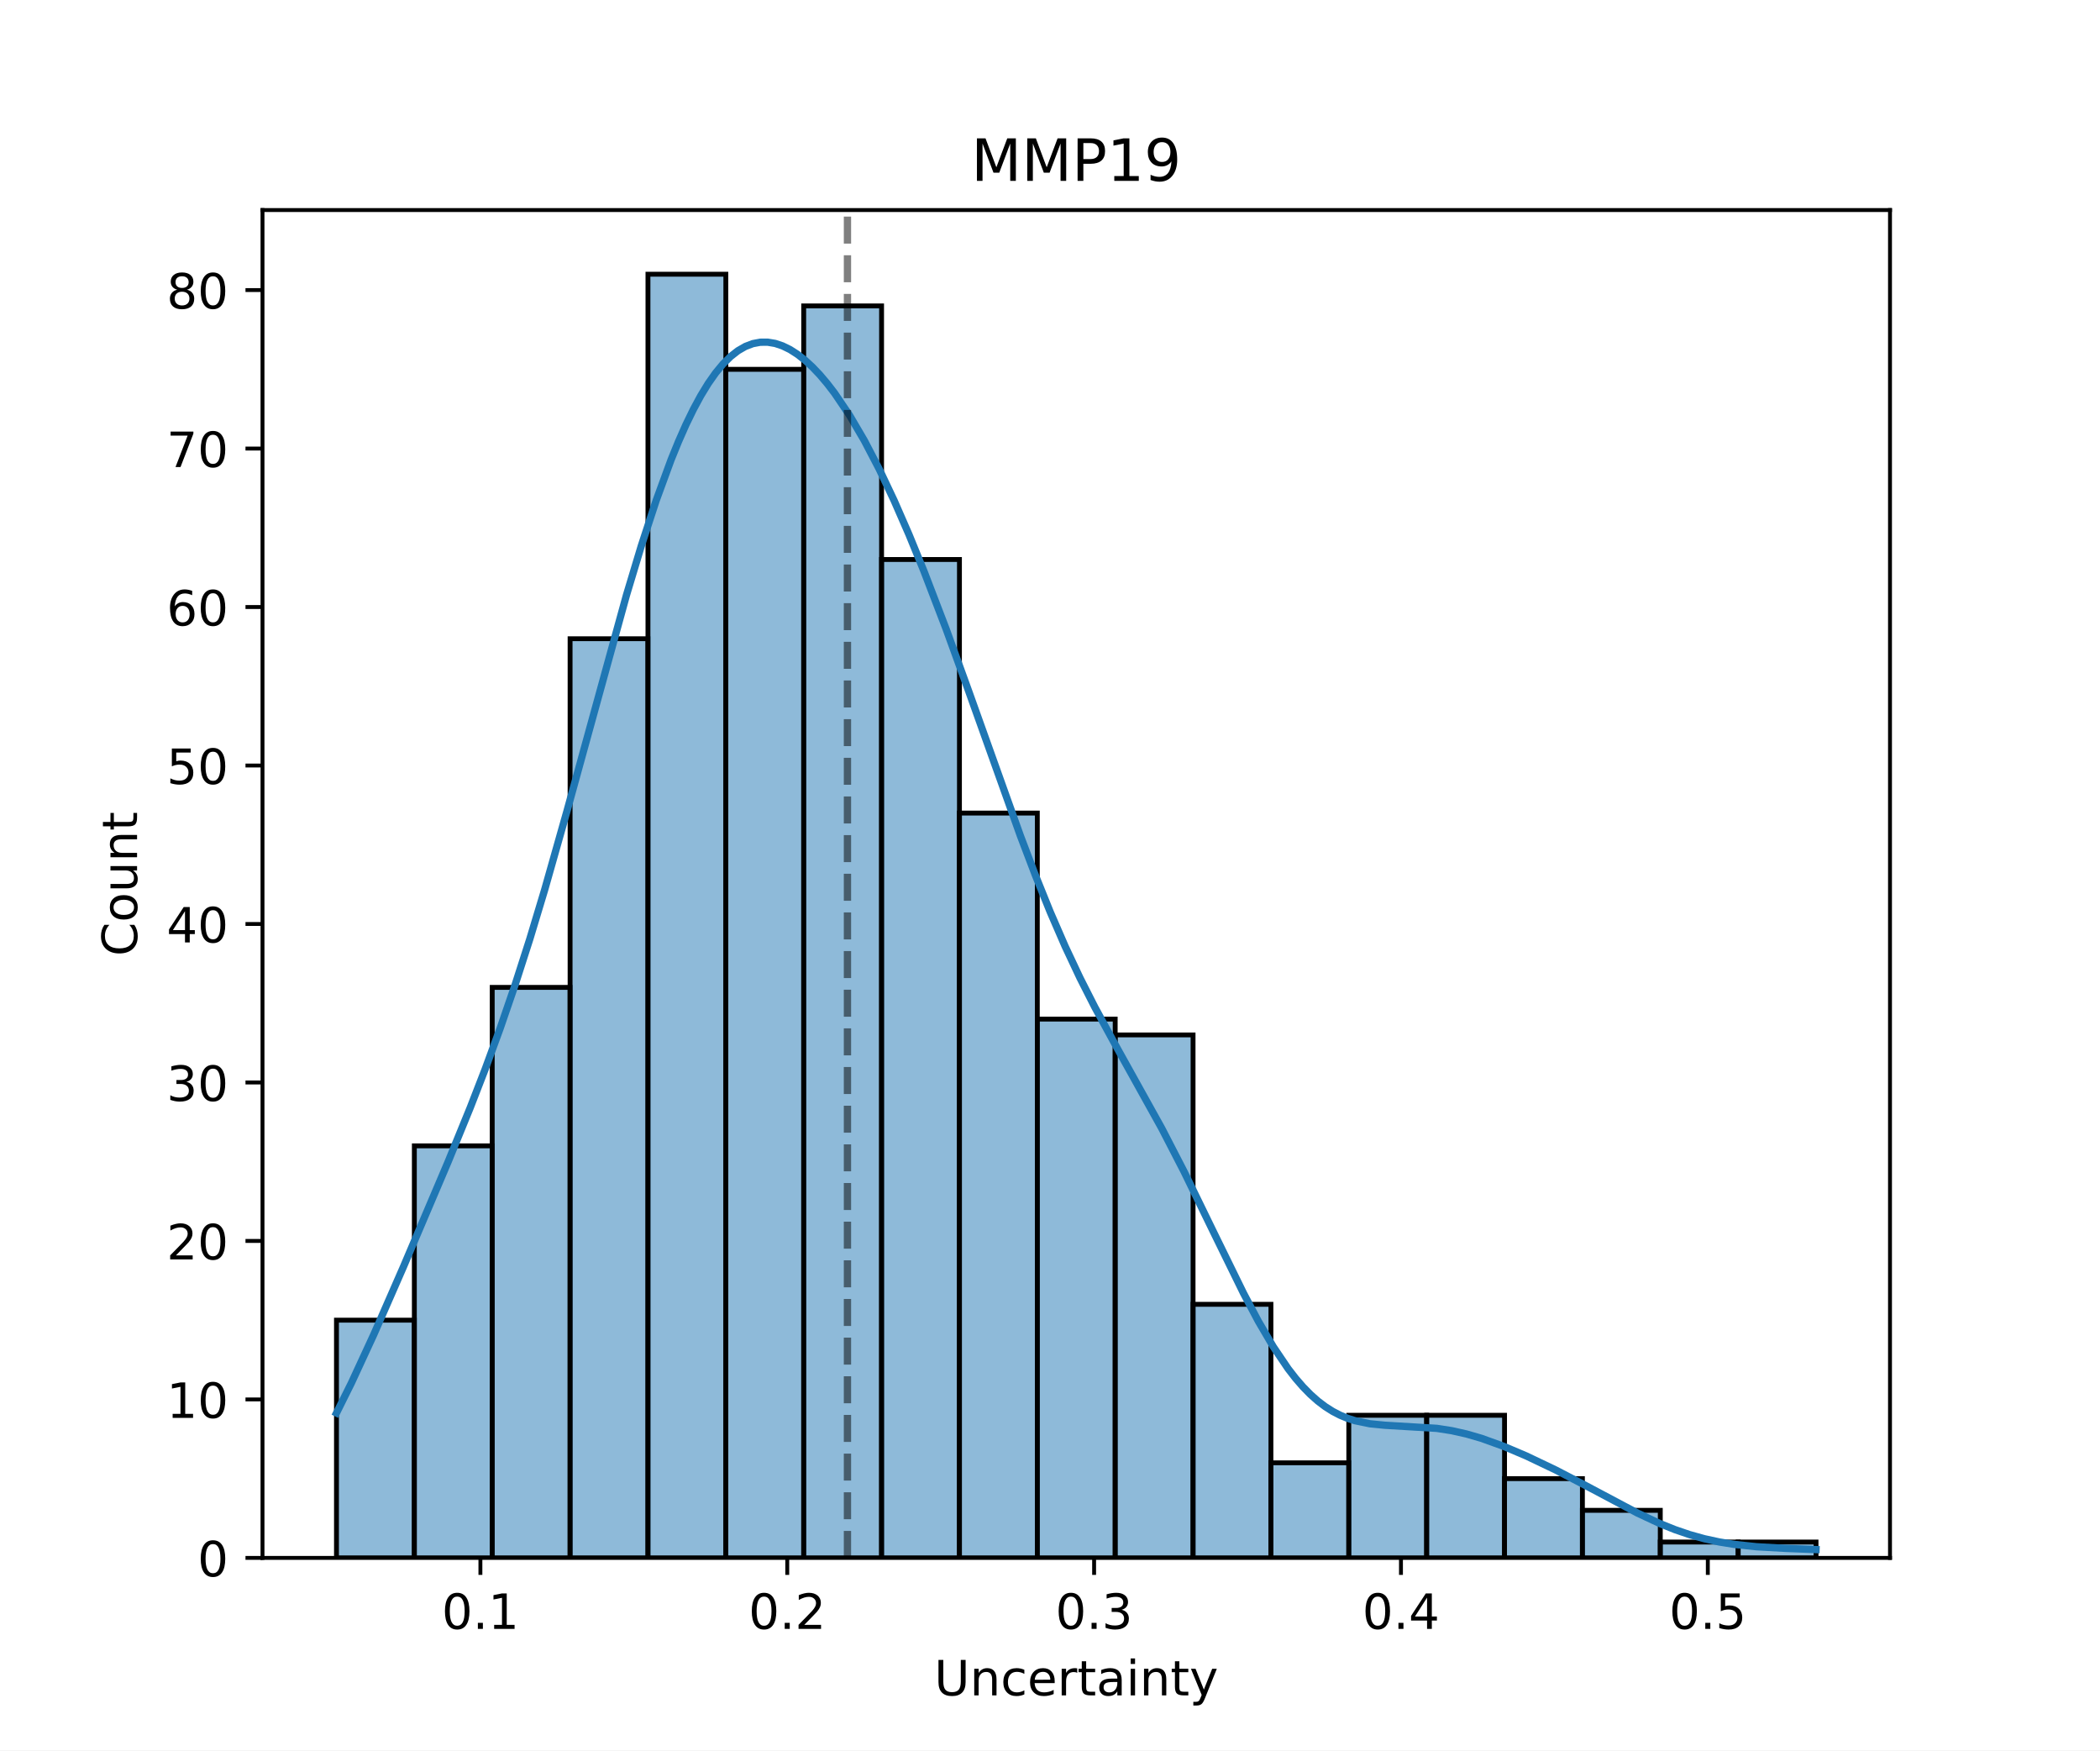
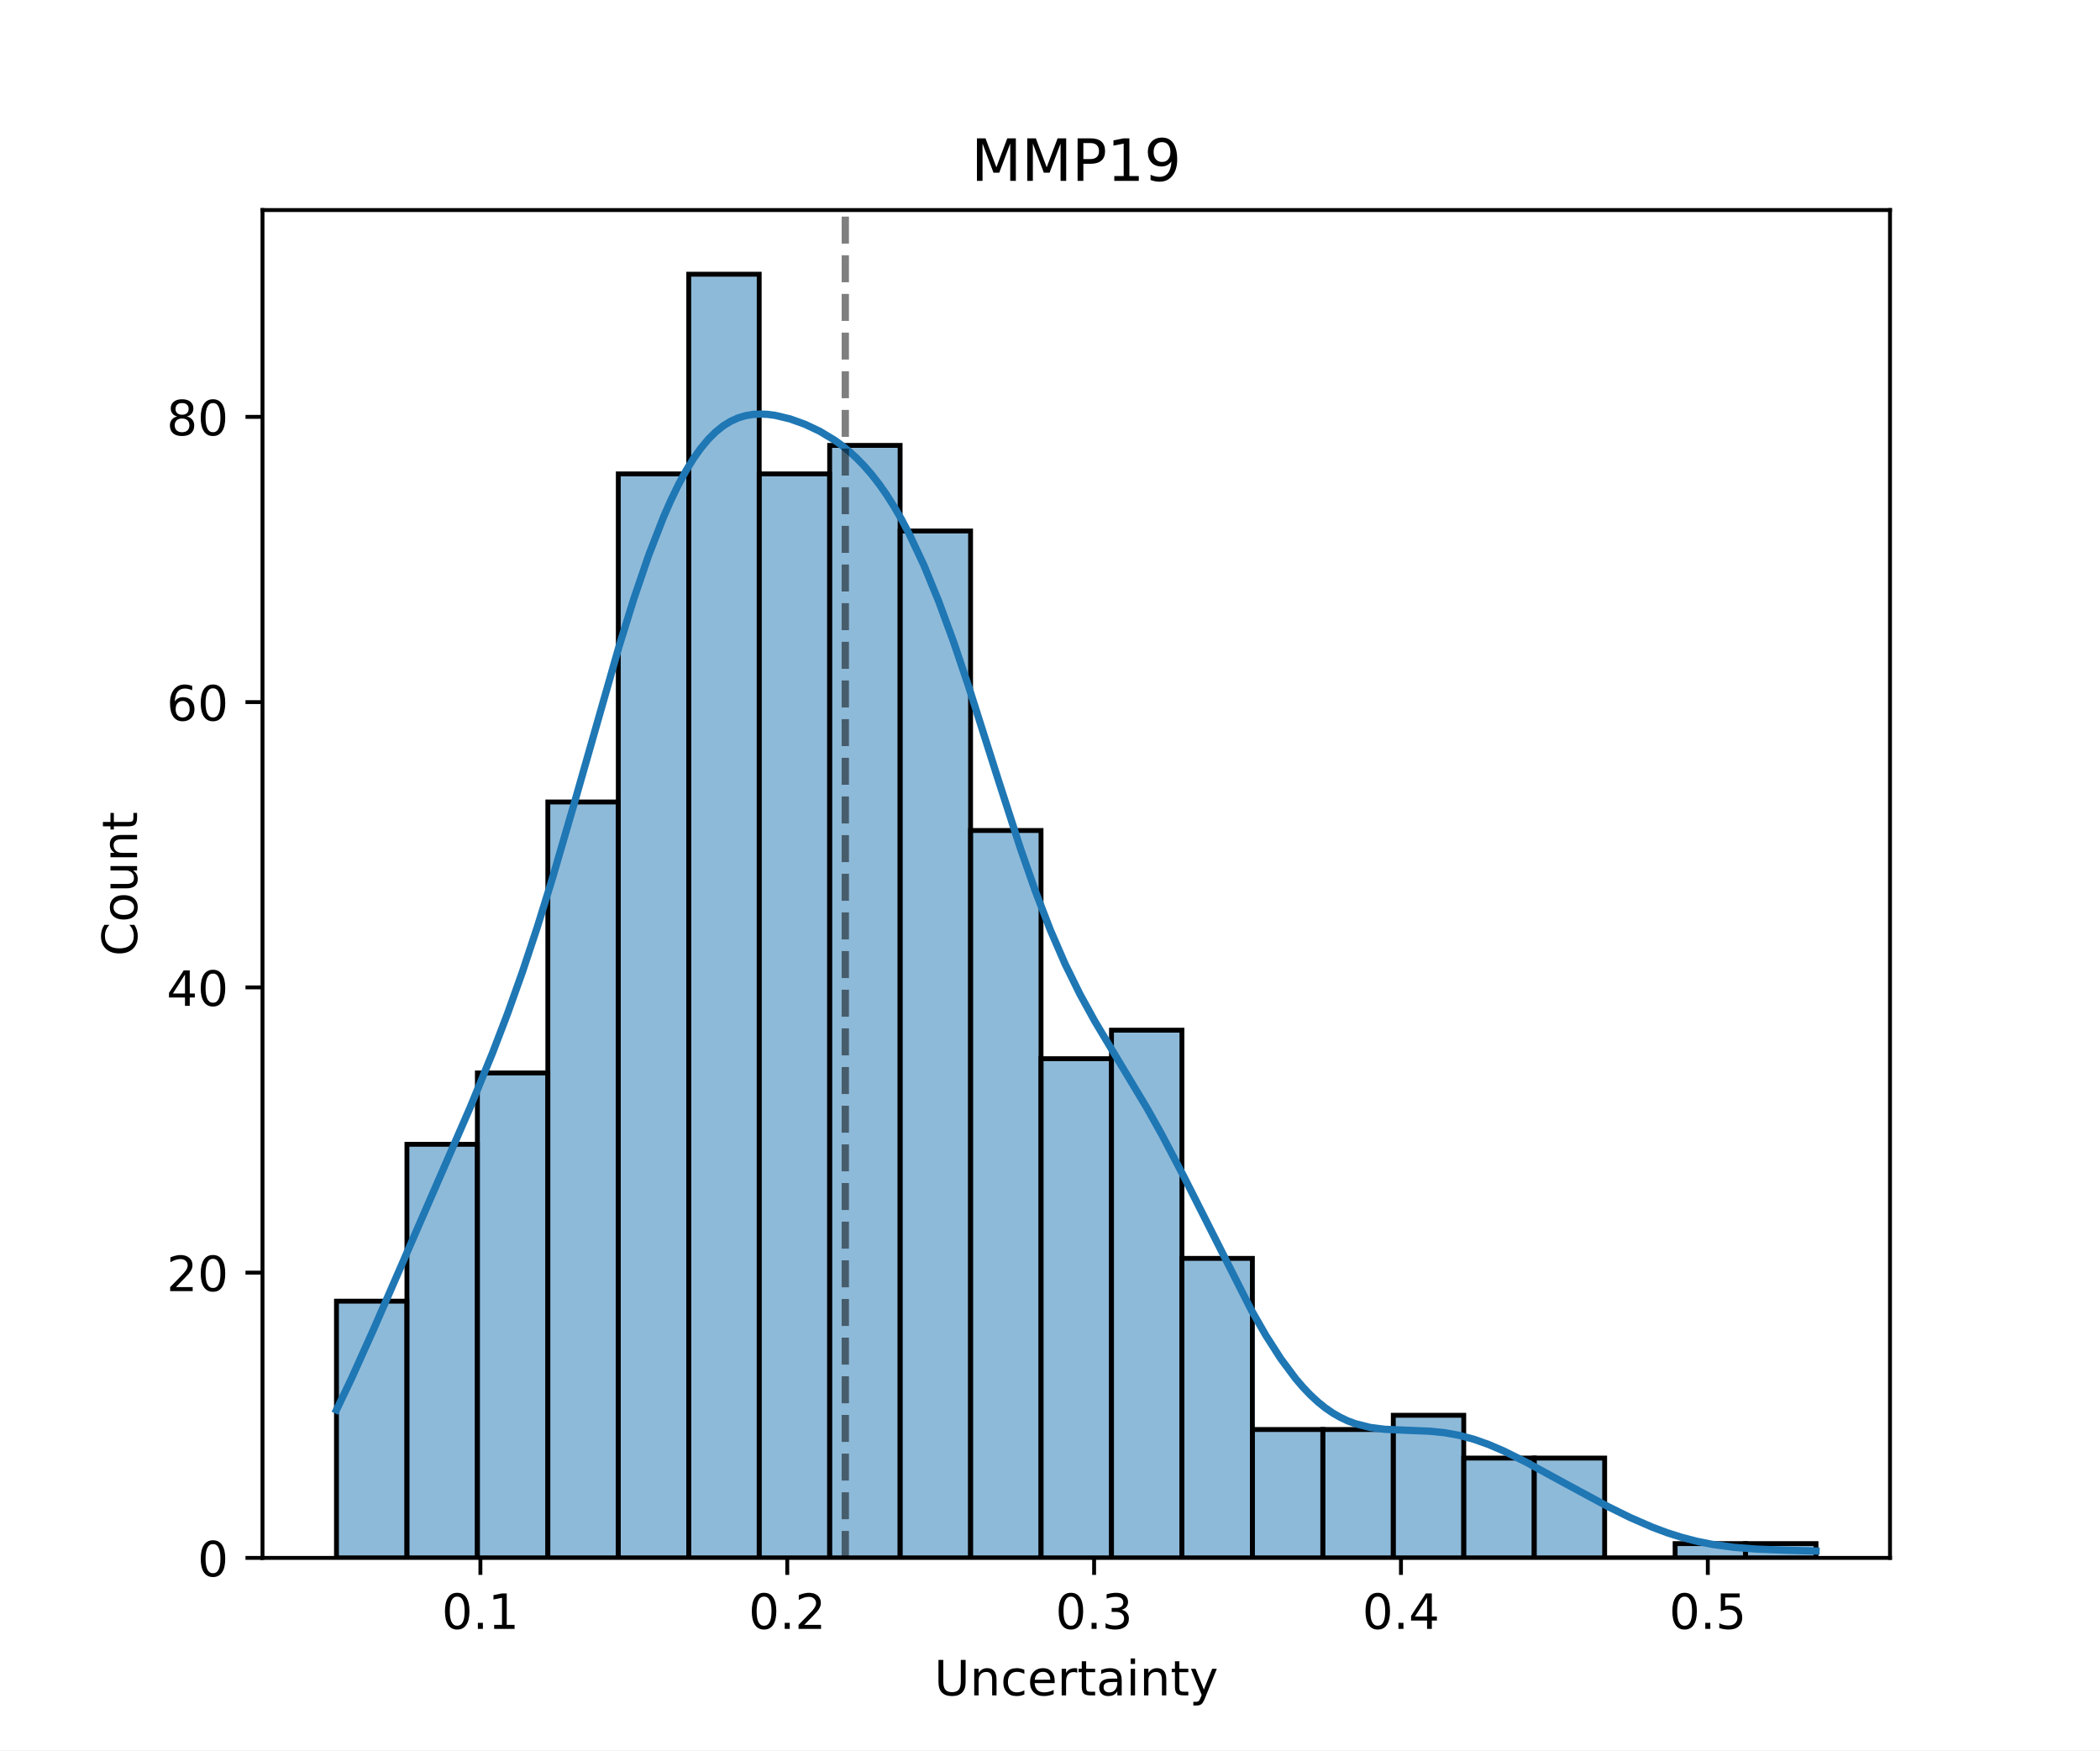
<svg xmlns="http://www.w3.org/2000/svg" xmlns:xlink="http://www.w3.org/1999/xlink" width="432pt" height="360pt" viewBox="0 0 432 360" version="1.1">
  <defs>
    <style type="text/css">*{stroke-linejoin: round; stroke-linecap: butt}</style>
  </defs>
  <g id="figure_1">
    <g id="patch_1">
      <path d="M 0 360  L 432 360  L 432 0  L 0 0  z " style="fill: #ffffff" />
    </g>
    <g id="axes_1">
      <g id="patch_2">
        <path d="M 54 320.4  L 388.8 320.4  L 388.8 43.2  L 54 43.2  z " style="fill: #ffffff" />
      </g>
      <g id="patch_3">
-         <path d="M 69.218 320.4  L 85.237 320.4  L 85.237 271.511  L 69.218 271.511  z " clip-path="url(#p1165f36ffb)" style="fill: #1f77b4; fill-opacity: 0.5; stroke: #000000; stroke-linejoin: miter" />
+         <path d="M 69.218 320.4  L 83.712 320.4  L 83.712 267.6  L 69.218 267.6  z " clip-path="url(#p663dded210)" style="fill: #1f77b4; fill-opacity: 0.5; stroke: #000000; stroke-linejoin: miter" />
      </g>
      <g id="patch_4">
-         <path d="M 85.237 320.4  L 101.256 320.4  L 101.256 235.659  L 85.237 235.659  z " clip-path="url(#p1165f36ffb)" style="fill: #1f77b4; fill-opacity: 0.5; stroke: #000000; stroke-linejoin: miter" />
+         <path d="M 83.712 320.4  L 98.205 320.4  L 98.205 235.333  L 83.712 235.333  z " clip-path="url(#p663dded210)" style="fill: #1f77b4; fill-opacity: 0.5; stroke: #000000; stroke-linejoin: miter" />
      </g>
      <g id="patch_5">
-         <path d="M 101.256 320.4  L 117.276 320.4  L 117.276 203.067  L 101.256 203.067  z " clip-path="url(#p1165f36ffb)" style="fill: #1f77b4; fill-opacity: 0.5; stroke: #000000; stroke-linejoin: miter" />
+         <path d="M 98.205 320.4  L 112.699 320.4  L 112.699 220.667  L 98.205 220.667  z " clip-path="url(#p663dded210)" style="fill: #1f77b4; fill-opacity: 0.5; stroke: #000000; stroke-linejoin: miter" />
      </g>
      <g id="patch_6">
-         <path d="M 117.276 320.4  L 133.295 320.4  L 133.295 131.363  L 117.276 131.363  z " clip-path="url(#p1165f36ffb)" style="fill: #1f77b4; fill-opacity: 0.5; stroke: #000000; stroke-linejoin: miter" />
+         <path d="M 112.699 320.4  L 127.192 320.4  L 127.192 164.933  L 112.699 164.933  z " clip-path="url(#p663dded210)" style="fill: #1f77b4; fill-opacity: 0.5; stroke: #000000; stroke-linejoin: miter" />
      </g>
      <g id="patch_7">
-         <path d="M 133.295 320.4  L 149.314 320.4  L 149.314 56.4  L 133.295 56.4  z " clip-path="url(#p1165f36ffb)" style="fill: #1f77b4; fill-opacity: 0.5; stroke: #000000; stroke-linejoin: miter" />
+         <path d="M 127.192 320.4  L 141.686 320.4  L 141.686 97.467  L 127.192 97.467  z " clip-path="url(#p663dded210)" style="fill: #1f77b4; fill-opacity: 0.5; stroke: #000000; stroke-linejoin: miter" />
      </g>
      <g id="patch_8">
-         <path d="M 149.314 320.4  L 165.333 320.4  L 165.333 75.956  L 149.314 75.956  z " clip-path="url(#p1165f36ffb)" style="fill: #1f77b4; fill-opacity: 0.5; stroke: #000000; stroke-linejoin: miter" />
+         <path d="M 141.686 320.4  L 156.179 320.4  L 156.179 56.4  L 141.686 56.4  z " clip-path="url(#p663dded210)" style="fill: #1f77b4; fill-opacity: 0.5; stroke: #000000; stroke-linejoin: miter" />
      </g>
      <g id="patch_9">
-         <path d="M 165.333 320.4  L 181.352 320.4  L 181.352 62.919  L 165.333 62.919  z " clip-path="url(#p1165f36ffb)" style="fill: #1f77b4; fill-opacity: 0.5; stroke: #000000; stroke-linejoin: miter" />
+         <path d="M 156.179 320.4  L 170.673 320.4  L 170.673 97.467  L 156.179 97.467  z " clip-path="url(#p663dded210)" style="fill: #1f77b4; fill-opacity: 0.5; stroke: #000000; stroke-linejoin: miter" />
      </g>
      <g id="patch_10">
-         <path d="M 181.352 320.4  L 197.371 320.4  L 197.371 115.067  L 181.352 115.067  z " clip-path="url(#p1165f36ffb)" style="fill: #1f77b4; fill-opacity: 0.5; stroke: #000000; stroke-linejoin: miter" />
+         <path d="M 170.673 320.4  L 185.166 320.4  L 185.166 91.6  L 170.673 91.6  z " clip-path="url(#p663dded210)" style="fill: #1f77b4; fill-opacity: 0.5; stroke: #000000; stroke-linejoin: miter" />
      </g>
      <g id="patch_11">
-         <path d="M 197.371 320.4  L 213.39 320.4  L 213.39 167.215  L 197.371 167.215  z " clip-path="url(#p1165f36ffb)" style="fill: #1f77b4; fill-opacity: 0.5; stroke: #000000; stroke-linejoin: miter" />
+         <path d="M 185.166 320.4  L 199.66 320.4  L 199.66 109.2  L 185.166 109.2  z " clip-path="url(#p663dded210)" style="fill: #1f77b4; fill-opacity: 0.5; stroke: #000000; stroke-linejoin: miter" />
      </g>
      <g id="patch_12">
-         <path d="M 213.39 320.4  L 229.41 320.4  L 229.41 209.585  L 213.39 209.585  z " clip-path="url(#p1165f36ffb)" style="fill: #1f77b4; fill-opacity: 0.5; stroke: #000000; stroke-linejoin: miter" />
+         <path d="M 199.66 320.4  L 214.153 320.4  L 214.153 170.8  L 199.66 170.8  z " clip-path="url(#p663dded210)" style="fill: #1f77b4; fill-opacity: 0.5; stroke: #000000; stroke-linejoin: miter" />
      </g>
      <g id="patch_13">
-         <path d="M 229.41 320.4  L 245.429 320.4  L 245.429 212.844  L 229.41 212.844  z " clip-path="url(#p1165f36ffb)" style="fill: #1f77b4; fill-opacity: 0.5; stroke: #000000; stroke-linejoin: miter" />
+         <path d="M 214.153 320.4  L 228.647 320.4  L 228.647 217.733  L 214.153 217.733  z " clip-path="url(#p663dded210)" style="fill: #1f77b4; fill-opacity: 0.5; stroke: #000000; stroke-linejoin: miter" />
      </g>
      <g id="patch_14">
-         <path d="M 245.429 320.4  L 261.448 320.4  L 261.448 268.252  L 245.429 268.252  z " clip-path="url(#p1165f36ffb)" style="fill: #1f77b4; fill-opacity: 0.5; stroke: #000000; stroke-linejoin: miter" />
+         <path d="M 228.647 320.4  L 243.14 320.4  L 243.14 211.867  L 228.647 211.867  z " clip-path="url(#p663dded210)" style="fill: #1f77b4; fill-opacity: 0.5; stroke: #000000; stroke-linejoin: miter" />
      </g>
      <g id="patch_15">
-         <path d="M 261.448 320.4  L 277.467 320.4  L 277.467 300.844  L 261.448 300.844  z " clip-path="url(#p1165f36ffb)" style="fill: #1f77b4; fill-opacity: 0.5; stroke: #000000; stroke-linejoin: miter" />
+         <path d="M 243.14 320.4  L 257.634 320.4  L 257.634 258.8  L 243.14 258.8  z " clip-path="url(#p663dded210)" style="fill: #1f77b4; fill-opacity: 0.5; stroke: #000000; stroke-linejoin: miter" />
      </g>
      <g id="patch_16">
-         <path d="M 277.467 320.4  L 293.486 320.4  L 293.486 291.067  L 277.467 291.067  z " clip-path="url(#p1165f36ffb)" style="fill: #1f77b4; fill-opacity: 0.5; stroke: #000000; stroke-linejoin: miter" />
+         <path d="M 257.634 320.4  L 272.127 320.4  L 272.127 294  L 257.634 294  z " clip-path="url(#p663dded210)" style="fill: #1f77b4; fill-opacity: 0.5; stroke: #000000; stroke-linejoin: miter" />
      </g>
      <g id="patch_17">
-         <path d="M 293.486 320.4  L 309.505 320.4  L 309.505 291.067  L 293.486 291.067  z " clip-path="url(#p1165f36ffb)" style="fill: #1f77b4; fill-opacity: 0.5; stroke: #000000; stroke-linejoin: miter" />
+         <path d="M 272.127 320.4  L 286.621 320.4  L 286.621 294  L 272.127 294  z " clip-path="url(#p663dded210)" style="fill: #1f77b4; fill-opacity: 0.5; stroke: #000000; stroke-linejoin: miter" />
      </g>
      <g id="patch_18">
-         <path d="M 309.505 320.4  L 325.524 320.4  L 325.524 304.104  L 309.505 304.104  z " clip-path="url(#p1165f36ffb)" style="fill: #1f77b4; fill-opacity: 0.5; stroke: #000000; stroke-linejoin: miter" />
+         <path d="M 286.621 320.4  L 301.114 320.4  L 301.114 291.067  L 286.621 291.067  z " clip-path="url(#p663dded210)" style="fill: #1f77b4; fill-opacity: 0.5; stroke: #000000; stroke-linejoin: miter" />
      </g>
      <g id="patch_19">
-         <path d="M 325.524 320.4  L 341.544 320.4  L 341.544 310.622  L 325.524 310.622  z " clip-path="url(#p1165f36ffb)" style="fill: #1f77b4; fill-opacity: 0.5; stroke: #000000; stroke-linejoin: miter" />
+         <path d="M 301.114 320.4  L 315.608 320.4  L 315.608 299.867  L 301.114 299.867  z " clip-path="url(#p663dded210)" style="fill: #1f77b4; fill-opacity: 0.5; stroke: #000000; stroke-linejoin: miter" />
      </g>
      <g id="patch_20">
-         <path d="M 341.544 320.4  L 357.563 320.4  L 357.563 317.141  L 341.544 317.141  z " clip-path="url(#p1165f36ffb)" style="fill: #1f77b4; fill-opacity: 0.5; stroke: #000000; stroke-linejoin: miter" />
+         <path d="M 315.608 320.4  L 330.101 320.4  L 330.101 299.867  L 315.608 299.867  z " clip-path="url(#p663dded210)" style="fill: #1f77b4; fill-opacity: 0.5; stroke: #000000; stroke-linejoin: miter" />
      </g>
      <g id="patch_21">
-         <path d="M 357.563 320.4  L 373.582 320.4  L 373.582 317.141  L 357.563 317.141  z " clip-path="url(#p1165f36ffb)" style="fill: #1f77b4; fill-opacity: 0.5; stroke: #000000; stroke-linejoin: miter" />
+         <path d="M 330.101 320.4  L 344.595 320.4  L 344.595 320.4  L 330.101 320.4  z " clip-path="url(#p663dded210)" style="fill: #1f77b4; fill-opacity: 0.5; stroke: #000000; stroke-linejoin: miter" />
+       </g>
+       <g id="patch_22">
+         <path d="M 344.595 320.4  L 359.088 320.4  L 359.088 317.467  L 344.595 317.467  z " clip-path="url(#p663dded210)" style="fill: #1f77b4; fill-opacity: 0.5; stroke: #000000; stroke-linejoin: miter" />
+       </g>
+       <g id="patch_23">
+         <path d="M 359.088 320.4  L 373.582 320.4  L 373.582 317.467  L 359.088 317.467  z " clip-path="url(#p663dded210)" style="fill: #1f77b4; fill-opacity: 0.5; stroke: #000000; stroke-linejoin: miter" />
      </g>
      <g id="matplotlib.axis_1">
        <g id="xtick_1">
          <g id="line2d_1">
            <defs>
-               <path id="mcc635adf6c" d="M 0 0  L 0 3.5  " style="stroke: #000000; stroke-width: 0.8" />
+               <path id="m7b75357cac" d="M 0 0  L 0 3.5  " style="stroke: #000000; stroke-width: 0.8" />
            </defs>
            <g>
-               <use xlink:href="#mcc635adf6c" x="98.826" y="320.4" style="stroke: #000000; stroke-width: 0.8" />
+               <use xlink:href="#m7b75357cac" x="98.826" y="320.4" style="stroke: #000000; stroke-width: 0.8" />
            </g>
          </g>
          <g id="text_1">
            <g transform="translate(90.87429 334.9984) scale(0.1 -0.1)">
              <defs>
                <path id="DejaVuSans-30" d="M 2034 4250  Q 1547 4250 1301 3770  Q 1056 3291 1056 2328  Q 1056 1369 1301 889  Q 1547 409 2034 409  Q 2525 409 2770 889  Q 3016 1369 3016 2328  Q 3016 3291 2770 3770  Q 2525 4250 2034 4250  z M 2034 4750  Q 2819 4750 3233 4129  Q 3647 3509 3647 2328  Q 3647 1150 3233 529  Q 2819 -91 2034 -91  Q 1250 -91 836 529  Q 422 1150 422 2328  Q 422 3509 836 4129  Q 1250 4750 2034 4750  z " transform="scale(0.015625)" />
                <path id="DejaVuSans-2e" d="M 684 794  L 1344 794  L 1344 0  L 684 0  L 684 794  z " transform="scale(0.015625)" />
                <path id="DejaVuSans-31" d="M 794 531  L 1825 531  L 1825 4091  L 703 3866  L 703 4441  L 1819 4666  L 2450 4666  L 2450 531  L 3481 531  L 3481 0  L 794 0  L 794 531  z " transform="scale(0.015625)" />
              </defs>
              <use xlink:href="#DejaVuSans-30" />
              <use xlink:href="#DejaVuSans-2e" transform="translate(63.62305 0)" />
              <use xlink:href="#DejaVuSans-31" transform="translate(95.41016 0)" />
            </g>
          </g>
        </g>
        <g id="xtick_2">
          <g id="line2d_2">
            <g>
-               <use xlink:href="#mcc635adf6c" x="161.95" y="320.4" style="stroke: #000000; stroke-width: 0.8" />
+               <use xlink:href="#m7b75357cac" x="161.95" y="320.4" style="stroke: #000000; stroke-width: 0.8" />
            </g>
          </g>
          <g id="text_2">
            <g transform="translate(153.9985 334.9984) scale(0.1 -0.1)">
              <defs>
                <path id="DejaVuSans-32" d="M 1228 531  L 3431 531  L 3431 0  L 469 0  L 469 531  Q 828 903 1448 1529  Q 2069 2156 2228 2338  Q 2531 2678 2651 2914  Q 2772 3150 2772 3378  Q 2772 3750 2511 3984  Q 2250 4219 1831 4219  Q 1534 4219 1204 4116  Q 875 4013 500 3803  L 500 4441  Q 881 4594 1212 4672  Q 1544 4750 1819 4750  Q 2544 4750 2975 4387  Q 3406 4025 3406 3419  Q 3406 3131 3298 2873  Q 3191 2616 2906 2266  Q 2828 2175 2409 1742  Q 1991 1309 1228 531  z " transform="scale(0.015625)" />
              </defs>
              <use xlink:href="#DejaVuSans-30" />
              <use xlink:href="#DejaVuSans-2e" transform="translate(63.62305 0)" />
              <use xlink:href="#DejaVuSans-32" transform="translate(95.41016 0)" />
            </g>
          </g>
        </g>
        <g id="xtick_3">
          <g id="line2d_3">
            <g>
-               <use xlink:href="#mcc635adf6c" x="225.074" y="320.4" style="stroke: #000000; stroke-width: 0.8" />
+               <use xlink:href="#m7b75357cac" x="225.074" y="320.4" style="stroke: #000000; stroke-width: 0.8" />
            </g>
          </g>
          <g id="text_3">
            <g transform="translate(217.1227 334.9984) scale(0.1 -0.1)">
              <defs>
                <path id="DejaVuSans-33" d="M 2597 2516  Q 3050 2419 3304 2112  Q 3559 1806 3559 1356  Q 3559 666 3084 287  Q 2609 -91 1734 -91  Q 1441 -91 1130 -33  Q 819 25 488 141  L 488 750  Q 750 597 1062 519  Q 1375 441 1716 441  Q 2309 441 2620 675  Q 2931 909 2931 1356  Q 2931 1769 2642 2001  Q 2353 2234 1838 2234  L 1294 2234  L 1294 2753  L 1863 2753  Q 2328 2753 2575 2939  Q 2822 3125 2822 3475  Q 2822 3834 2567 4026  Q 2313 4219 1838 4219  Q 1578 4219 1281 4162  Q 984 4106 628 3988  L 628 4550  Q 988 4650 1302 4700  Q 1616 4750 1894 4750  Q 2613 4750 3031 4423  Q 3450 4097 3450 3541  Q 3450 3153 3228 2886  Q 3006 2619 2597 2516  z " transform="scale(0.015625)" />
              </defs>
              <use xlink:href="#DejaVuSans-30" />
              <use xlink:href="#DejaVuSans-2e" transform="translate(63.62305 0)" />
              <use xlink:href="#DejaVuSans-33" transform="translate(95.41016 0)" />
            </g>
          </g>
        </g>
        <g id="xtick_4">
          <g id="line2d_4">
            <g>
-               <use xlink:href="#mcc635adf6c" x="288.198" y="320.4" style="stroke: #000000; stroke-width: 0.8" />
+               <use xlink:href="#m7b75357cac" x="288.198" y="320.4" style="stroke: #000000; stroke-width: 0.8" />
            </g>
          </g>
          <g id="text_4">
            <g transform="translate(280.2469 334.9984) scale(0.1 -0.1)">
              <defs>
                <path id="DejaVuSans-34" d="M 2419 4116  L 825 1625  L 2419 1625  L 2419 4116  z M 2253 4666  L 3047 4666  L 3047 1625  L 3713 1625  L 3713 1100  L 3047 1100  L 3047 0  L 2419 0  L 2419 1100  L 313 1100  L 313 1709  L 2253 4666  z " transform="scale(0.015625)" />
              </defs>
              <use xlink:href="#DejaVuSans-30" />
              <use xlink:href="#DejaVuSans-2e" transform="translate(63.62305 0)" />
              <use xlink:href="#DejaVuSans-34" transform="translate(95.41016 0)" />
            </g>
          </g>
        </g>
        <g id="xtick_5">
          <g id="line2d_5">
            <g>
-               <use xlink:href="#mcc635adf6c" x="351.323" y="320.4" style="stroke: #000000; stroke-width: 0.8" />
+               <use xlink:href="#m7b75357cac" x="351.323" y="320.4" style="stroke: #000000; stroke-width: 0.8" />
            </g>
          </g>
          <g id="text_5">
            <g transform="translate(343.3711 334.9984) scale(0.1 -0.1)">
              <defs>
                <path id="DejaVuSans-35" d="M 691 4666  L 3169 4666  L 3169 4134  L 1269 4134  L 1269 2991  Q 1406 3038 1543 3061  Q 1681 3084 1819 3084  Q 2600 3084 3056 2656  Q 3513 2228 3513 1497  Q 3513 744 3044 326  Q 2575 -91 1722 -91  Q 1428 -91 1123 -41  Q 819 9 494 109  L 494 744  Q 775 591 1075 516  Q 1375 441 1709 441  Q 2250 441 2565 725  Q 2881 1009 2881 1497  Q 2881 1984 2565 2268  Q 2250 2553 1709 2553  Q 1456 2553 1204 2497  Q 953 2441 691 2322  L 691 4666  z " transform="scale(0.015625)" />
              </defs>
              <use xlink:href="#DejaVuSans-30" />
              <use xlink:href="#DejaVuSans-2e" transform="translate(63.62305 0)" />
              <use xlink:href="#DejaVuSans-35" transform="translate(95.41016 0)" />
            </g>
          </g>
        </g>
        <g id="text_6">
          <g transform="translate(192.1891 348.6766) scale(0.1 -0.1)">
            <defs>
              <path id="DejaVuSans-55" d="M 556 4666  L 1191 4666  L 1191 1831  Q 1191 1081 1462 751  Q 1734 422 2344 422  Q 2950 422 3222 751  Q 3494 1081 3494 1831  L 3494 4666  L 4128 4666  L 4128 1753  Q 4128 841 3676 375  Q 3225 -91 2344 -91  Q 1459 -91 1007 375  Q 556 841 556 1753  L 556 4666  z " transform="scale(0.015625)" />
              <path id="DejaVuSans-6e" d="M 3513 2113  L 3513 0  L 2938 0  L 2938 2094  Q 2938 2591 2744 2837  Q 2550 3084 2163 3084  Q 1697 3084 1428 2787  Q 1159 2491 1159 1978  L 1159 0  L 581 0  L 581 3500  L 1159 3500  L 1159 2956  Q 1366 3272 1645 3428  Q 1925 3584 2291 3584  Q 2894 3584 3203 3211  Q 3513 2838 3513 2113  z " transform="scale(0.015625)" />
              <path id="DejaVuSans-63" d="M 3122 3366  L 3122 2828  Q 2878 2963 2633 3030  Q 2388 3097 2138 3097  Q 1578 3097 1268 2742  Q 959 2388 959 1747  Q 959 1106 1268 751  Q 1578 397 2138 397  Q 2388 397 2633 464  Q 2878 531 3122 666  L 3122 134  Q 2881 22 2623 -34  Q 2366 -91 2075 -91  Q 1284 -91 818 406  Q 353 903 353 1747  Q 353 2603 823 3093  Q 1294 3584 2113 3584  Q 2378 3584 2631 3529  Q 2884 3475 3122 3366  z " transform="scale(0.015625)" />
              <path id="DejaVuSans-65" d="M 3597 1894  L 3597 1613  L 953 1613  Q 991 1019 1311 708  Q 1631 397 2203 397  Q 2534 397 2845 478  Q 3156 559 3463 722  L 3463 178  Q 3153 47 2828 -22  Q 2503 -91 2169 -91  Q 1331 -91 842 396  Q 353 884 353 1716  Q 353 2575 817 3079  Q 1281 3584 2069 3584  Q 2775 3584 3186 3129  Q 3597 2675 3597 1894  z M 3022 2063  Q 3016 2534 2758 2815  Q 2500 3097 2075 3097  Q 1594 3097 1305 2825  Q 1016 2553 972 2059  L 3022 2063  z " transform="scale(0.015625)" />
              <path id="DejaVuSans-72" d="M 2631 2963  Q 2534 3019 2420 3045  Q 2306 3072 2169 3072  Q 1681 3072 1420 2755  Q 1159 2438 1159 1844  L 1159 0  L 581 0  L 581 3500  L 1159 3500  L 1159 2956  Q 1341 3275 1631 3429  Q 1922 3584 2338 3584  Q 2397 3584 2469 3576  Q 2541 3569 2628 3553  L 2631 2963  z " transform="scale(0.015625)" />
              <path id="DejaVuSans-74" d="M 1172 4494  L 1172 3500  L 2356 3500  L 2356 3053  L 1172 3053  L 1172 1153  Q 1172 725 1289 603  Q 1406 481 1766 481  L 2356 481  L 2356 0  L 1766 0  Q 1100 0 847 248  Q 594 497 594 1153  L 594 3053  L 172 3053  L 172 3500  L 594 3500  L 594 4494  L 1172 4494  z " transform="scale(0.015625)" />
              <path id="DejaVuSans-61" d="M 2194 1759  Q 1497 1759 1228 1600  Q 959 1441 959 1056  Q 959 750 1161 570  Q 1363 391 1709 391  Q 2188 391 2477 730  Q 2766 1069 2766 1631  L 2766 1759  L 2194 1759  z M 3341 1997  L 3341 0  L 2766 0  L 2766 531  Q 2569 213 2275 61  Q 1981 -91 1556 -91  Q 1019 -91 701 211  Q 384 513 384 1019  Q 384 1609 779 1909  Q 1175 2209 1959 2209  L 2766 2209  L 2766 2266  Q 2766 2663 2505 2880  Q 2244 3097 1772 3097  Q 1472 3097 1187 3025  Q 903 2953 641 2809  L 641 3341  Q 956 3463 1253 3523  Q 1550 3584 1831 3584  Q 2591 3584 2966 3190  Q 3341 2797 3341 1997  z " transform="scale(0.015625)" />
              <path id="DejaVuSans-69" d="M 603 3500  L 1178 3500  L 1178 0  L 603 0  L 603 3500  z M 603 4863  L 1178 4863  L 1178 4134  L 603 4134  L 603 4863  z " transform="scale(0.015625)" />
              <path id="DejaVuSans-79" d="M 2059 -325  Q 1816 -950 1584 -1140  Q 1353 -1331 966 -1331  L 506 -1331  L 506 -850  L 844 -850  Q 1081 -850 1212 -737  Q 1344 -625 1503 -206  L 1606 56  L 191 3500  L 800 3500  L 1894 763  L 2988 3500  L 3597 3500  L 2059 -325  z " transform="scale(0.015625)" />
            </defs>
            <use xlink:href="#DejaVuSans-55" />
            <use xlink:href="#DejaVuSans-6e" transform="translate(73.19336 0)" />
            <use xlink:href="#DejaVuSans-63" transform="translate(136.5723 0)" />
            <use xlink:href="#DejaVuSans-65" transform="translate(191.5527 0)" />
            <use xlink:href="#DejaVuSans-72" transform="translate(253.0762 0)" />
            <use xlink:href="#DejaVuSans-74" transform="translate(294.1895 0)" />
            <use xlink:href="#DejaVuSans-61" transform="translate(333.3984 0)" />
            <use xlink:href="#DejaVuSans-69" transform="translate(394.6777 0)" />
            <use xlink:href="#DejaVuSans-6e" transform="translate(422.4609 0)" />
            <use xlink:href="#DejaVuSans-74" transform="translate(485.8398 0)" />
            <use xlink:href="#DejaVuSans-79" transform="translate(525.0488 0)" />
          </g>
        </g>
      </g>
      <g id="matplotlib.axis_2">
        <g id="ytick_1">
          <g id="line2d_6">
            <defs>
-               <path id="m0412a97e65" d="M 0 0  L -3.5 0  " style="stroke: #000000; stroke-width: 0.8" />
+               <path id="ma29a80077f" d="M 0 0  L -3.5 0  " style="stroke: #000000; stroke-width: 0.8" />
            </defs>
            <g>
-               <use xlink:href="#m0412a97e65" x="54" y="320.4" style="stroke: #000000; stroke-width: 0.8" />
+               <use xlink:href="#ma29a80077f" x="54" y="320.4" style="stroke: #000000; stroke-width: 0.8" />
            </g>
          </g>
          <g id="text_7">
            <g transform="translate(40.6375 324.1992) scale(0.1 -0.1)">
              <use xlink:href="#DejaVuSans-30" />
            </g>
          </g>
        </g>
        <g id="ytick_2">
          <g id="line2d_7">
            <g>
-               <use xlink:href="#m0412a97e65" x="54" y="287.807" style="stroke: #000000; stroke-width: 0.8" />
+               <use xlink:href="#ma29a80077f" x="54" y="261.733" style="stroke: #000000; stroke-width: 0.8" />
            </g>
          </g>
          <g id="text_8">
-             <g transform="translate(34.275 291.6066) scale(0.1 -0.1)">
-               <use xlink:href="#DejaVuSans-31" />
+             <g transform="translate(34.275 265.5326) scale(0.1 -0.1)">
+               <use xlink:href="#DejaVuSans-32" />
              <use xlink:href="#DejaVuSans-30" transform="translate(63.62305 0)" />
            </g>
          </g>
        </g>
        <g id="ytick_3">
          <g id="line2d_8">
            <g>
-               <use xlink:href="#m0412a97e65" x="54" y="255.215" style="stroke: #000000; stroke-width: 0.8" />
+               <use xlink:href="#ma29a80077f" x="54" y="203.067" style="stroke: #000000; stroke-width: 0.8" />
            </g>
          </g>
          <g id="text_9">
-             <g transform="translate(34.275 259.014) scale(0.1 -0.1)">
-               <use xlink:href="#DejaVuSans-32" />
+             <g transform="translate(34.275 206.8659) scale(0.1 -0.1)">
+               <use xlink:href="#DejaVuSans-34" />
              <use xlink:href="#DejaVuSans-30" transform="translate(63.62305 0)" />
            </g>
          </g>
        </g>
        <g id="ytick_4">
          <g id="line2d_9">
            <g>
-               <use xlink:href="#m0412a97e65" x="54" y="222.622" style="stroke: #000000; stroke-width: 0.8" />
+               <use xlink:href="#ma29a80077f" x="54" y="144.4" style="stroke: #000000; stroke-width: 0.8" />
            </g>
          </g>
          <g id="text_10">
-             <g transform="translate(34.275 226.4214) scale(0.1 -0.1)">
-               <use xlink:href="#DejaVuSans-33" />
+             <g transform="translate(34.275 148.1992) scale(0.1 -0.1)">
+               <defs>
+                 <path id="DejaVuSans-36" d="M 2113 2584  Q 1688 2584 1439 2293  Q 1191 2003 1191 1497  Q 1191 994 1439 701  Q 1688 409 2113 409  Q 2538 409 2786 701  Q 3034 994 3034 1497  Q 3034 2003 2786 2293  Q 2538 2584 2113 2584  z M 3366 4563  L 3366 3988  Q 3128 4100 2886 4159  Q 2644 4219 2406 4219  Q 1781 4219 1451 3797  Q 1122 3375 1075 2522  Q 1259 2794 1537 2939  Q 1816 3084 2150 3084  Q 2853 3084 3261 2657  Q 3669 2231 3669 1497  Q 3669 778 3244 343  Q 2819 -91 2113 -91  Q 1303 -91 875 529  Q 447 1150 447 2328  Q 447 3434 972 4092  Q 1497 4750 2381 4750  Q 2619 4750 2861 4703  Q 3103 4656 3366 4563  z " transform="scale(0.015625)" />
+               </defs>
+               <use xlink:href="#DejaVuSans-36" />
              <use xlink:href="#DejaVuSans-30" transform="translate(63.62305 0)" />
            </g>
          </g>
        </g>
        <g id="ytick_5">
          <g id="line2d_10">
            <g>
-               <use xlink:href="#m0412a97e65" x="54" y="190.03" style="stroke: #000000; stroke-width: 0.8" />
+               <use xlink:href="#ma29a80077f" x="54" y="85.733" style="stroke: #000000; stroke-width: 0.8" />
            </g>
          </g>
          <g id="text_11">
-             <g transform="translate(34.275 193.8288) scale(0.1 -0.1)">
-               <use xlink:href="#DejaVuSans-34" />
-               <use xlink:href="#DejaVuSans-30" transform="translate(63.62305 0)" />
-             </g>
-           </g>
-         </g>
-         <g id="ytick_6">
-           <g id="line2d_11">
-             <g>
-               <use xlink:href="#m0412a97e65" x="54" y="157.437" style="stroke: #000000; stroke-width: 0.8" />
-             </g>
-           </g>
-           <g id="text_12">
-             <g transform="translate(34.275 161.2363) scale(0.1 -0.1)">
-               <use xlink:href="#DejaVuSans-35" />
-               <use xlink:href="#DejaVuSans-30" transform="translate(63.62305 0)" />
-             </g>
-           </g>
-         </g>
-         <g id="ytick_7">
-           <g id="line2d_12">
-             <g>
-               <use xlink:href="#m0412a97e65" x="54" y="124.844" style="stroke: #000000; stroke-width: 0.8" />
-             </g>
-           </g>
-           <g id="text_13">
-             <g transform="translate(34.275 128.6437) scale(0.1 -0.1)">
-               <defs>
-                 <path id="DejaVuSans-36" d="M 2113 2584  Q 1688 2584 1439 2293  Q 1191 2003 1191 1497  Q 1191 994 1439 701  Q 1688 409 2113 409  Q 2538 409 2786 701  Q 3034 994 3034 1497  Q 3034 2003 2786 2293  Q 2538 2584 2113 2584  z M 3366 4563  L 3366 3988  Q 3128 4100 2886 4159  Q 2644 4219 2406 4219  Q 1781 4219 1451 3797  Q 1122 3375 1075 2522  Q 1259 2794 1537 2939  Q 1816 3084 2150 3084  Q 2853 3084 3261 2657  Q 3669 2231 3669 1497  Q 3669 778 3244 343  Q 2819 -91 2113 -91  Q 1303 -91 875 529  Q 447 1150 447 2328  Q 447 3434 972 4092  Q 1497 4750 2381 4750  Q 2619 4750 2861 4703  Q 3103 4656 3366 4563  z " transform="scale(0.015625)" />
-               </defs>
-               <use xlink:href="#DejaVuSans-36" />
-               <use xlink:href="#DejaVuSans-30" transform="translate(63.62305 0)" />
-             </g>
-           </g>
-         </g>
-         <g id="ytick_8">
-           <g id="line2d_13">
-             <g>
-               <use xlink:href="#m0412a97e65" x="54" y="92.252" style="stroke: #000000; stroke-width: 0.8" />
-             </g>
-           </g>
-           <g id="text_14">
-             <g transform="translate(34.275 96.05107) scale(0.1 -0.1)">
-               <defs>
-                 <path id="DejaVuSans-37" d="M 525 4666  L 3525 4666  L 3525 4397  L 1831 0  L 1172 0  L 2766 4134  L 525 4134  L 525 4666  z " transform="scale(0.015625)" />
-               </defs>
-               <use xlink:href="#DejaVuSans-37" />
-               <use xlink:href="#DejaVuSans-30" transform="translate(63.62305 0)" />
-             </g>
-           </g>
-         </g>
-         <g id="ytick_9">
-           <g id="line2d_14">
-             <g>
-               <use xlink:href="#m0412a97e65" x="54" y="59.659" style="stroke: #000000; stroke-width: 0.8" />
-             </g>
-           </g>
-           <g id="text_15">
-             <g transform="translate(34.275 63.45848) scale(0.1 -0.1)">
+             <g transform="translate(34.275 89.53255) scale(0.1 -0.1)">
              <defs>
                <path id="DejaVuSans-38" d="M 2034 2216  Q 1584 2216 1326 1975  Q 1069 1734 1069 1313  Q 1069 891 1326 650  Q 1584 409 2034 409  Q 2484 409 2743 651  Q 3003 894 3003 1313  Q 3003 1734 2745 1975  Q 2488 2216 2034 2216  z M 1403 2484  Q 997 2584 770 2862  Q 544 3141 544 3541  Q 544 4100 942 4425  Q 1341 4750 2034 4750  Q 2731 4750 3128 4425  Q 3525 4100 3525 3541  Q 3525 3141 3298 2862  Q 3072 2584 2669 2484  Q 3125 2378 3379 2068  Q 3634 1759 3634 1313  Q 3634 634 3220 271  Q 2806 -91 2034 -91  Q 1263 -91 848 271  Q 434 634 434 1313  Q 434 1759 690 2068  Q 947 2378 1403 2484  z M 1172 3481  Q 1172 3119 1398 2916  Q 1625 2713 2034 2713  Q 2441 2713 2670 2916  Q 2900 3119 2900 3481  Q 2900 3844 2670 4047  Q 2441 4250 2034 4250  Q 1625 4250 1398 4047  Q 1172 3844 1172 3481  z " transform="scale(0.015625)" />
              </defs>
              <use xlink:href="#DejaVuSans-38" />
              <use xlink:href="#DejaVuSans-30" transform="translate(63.62305 0)" />
            </g>
          </g>
        </g>
-         <g id="text_16">
+         <g id="text_12">
          <g transform="translate(28.19531 196.6484) rotate(-90) scale(0.1 -0.1)">
            <defs>
              <path id="DejaVuSans-43" d="M 4122 4306  L 4122 3641  Q 3803 3938 3442 4084  Q 3081 4231 2675 4231  Q 1875 4231 1450 3742  Q 1025 3253 1025 2328  Q 1025 1406 1450 917  Q 1875 428 2675 428  Q 3081 428 3442 575  Q 3803 722 4122 1019  L 4122 359  Q 3791 134 3420 21  Q 3050 -91 2638 -91  Q 1578 -91 968 557  Q 359 1206 359 2328  Q 359 3453 968 4101  Q 1578 4750 2638 4750  Q 3056 4750 3426 4639  Q 3797 4528 4122 4306  z " transform="scale(0.015625)" />
              <path id="DejaVuSans-6f" d="M 1959 3097  Q 1497 3097 1228 2736  Q 959 2375 959 1747  Q 959 1119 1226 758  Q 1494 397 1959 397  Q 2419 397 2687 759  Q 2956 1122 2956 1747  Q 2956 2369 2687 2733  Q 2419 3097 1959 3097  z M 1959 3584  Q 2709 3584 3137 3096  Q 3566 2609 3566 1747  Q 3566 888 3137 398  Q 2709 -91 1959 -91  Q 1206 -91 779 398  Q 353 888 353 1747  Q 353 2609 779 3096  Q 1206 3584 1959 3584  z " transform="scale(0.015625)" />
              <path id="DejaVuSans-75" d="M 544 1381  L 544 3500  L 1119 3500  L 1119 1403  Q 1119 906 1312 657  Q 1506 409 1894 409  Q 2359 409 2629 706  Q 2900 1003 2900 1516  L 2900 3500  L 3475 3500  L 3475 0  L 2900 0  L 2900 538  Q 2691 219 2414 64  Q 2138 -91 1772 -91  Q 1169 -91 856 284  Q 544 659 544 1381  z M 1991 3584  L 1991 3584  z " transform="scale(0.015625)" />
            </defs>
            <use xlink:href="#DejaVuSans-43" />
            <use xlink:href="#DejaVuSans-6f" transform="translate(69.82422 0)" />
            <use xlink:href="#DejaVuSans-75" transform="translate(131.0059 0)" />
            <use xlink:href="#DejaVuSans-6e" transform="translate(194.3848 0)" />
            <use xlink:href="#DejaVuSans-74" transform="translate(257.7637 0)" />
          </g>
        </g>
      </g>
-       <g id="line2d_15">
-         <path d="M 69.218 290.601  L 72.277 284.449  L 76.866 274.524  L 82.983 260.555  L 92.16 238.99  L 96.749 227.762  L 99.807 219.888  L 102.866 211.555  L 105.925 202.658  L 108.984 193.139  L 112.043 183  L 116.632 166.818  L 128.867 122.409  L 131.926 112.259  L 134.985 102.922  L 138.044 94.572  L 139.574 90.814  L 141.103 87.354  L 142.633 84.204  L 144.162 81.373  L 145.691 78.869  L 147.221 76.694  L 148.75 74.849  L 150.28 73.331  L 151.809 72.134  L 153.339 71.251  L 154.868 70.672  L 156.398 70.383  L 157.927 70.374  L 159.457 70.63  L 160.986 71.139  L 162.516 71.887  L 164.045 72.865  L 165.575 74.061  L 167.104 75.466  L 168.633 77.073  L 170.163 78.875  L 171.692 80.866  L 174.751 85.392  L 177.81 90.611  L 180.869 96.476  L 183.928 102.936  L 186.987 109.934  L 190.046 117.41  L 194.634 129.376  L 199.223 142.008  L 209.929 171.95  L 212.988 179.991  L 216.047 187.567  L 219.106 194.609  L 222.165 201.114  L 225.224 207.141  L 229.812 215.555  L 238.989 232.063  L 243.577 240.95  L 249.695 253.503  L 255.813 265.982  L 258.872 271.752  L 261.931 276.972  L 264.99 281.496  L 266.519 283.466  L 268.049 285.232  L 269.578 286.792  L 271.108 288.148  L 272.637 289.305  L 274.167 290.273  L 275.696 291.065  L 277.225 291.697  L 278.755 292.186  L 281.814 292.815  L 284.873 293.119  L 295.579 293.759  L 298.638 294.236  L 301.697 294.922  L 304.756 295.81  L 309.344 297.465  L 313.933 299.413  L 320.051 302.33  L 326.168 305.51  L 336.875 311.194  L 341.463 313.339  L 344.522 314.57  L 347.581 315.615  L 350.64 316.466  L 353.699 317.128  L 356.758 317.622  L 361.346 318.106  L 367.464 318.451  L 373.582 318.689  L 373.582 318.689  " clip-path="url(#p1165f36ffb)" style="fill: none; stroke: #1f77b4; stroke-width: 1.5; stroke-linecap: square" />
-       </g>
-       <g id="line2d_16">
-         <path d="M 174.334 320.4  L 174.334 43.2  " clip-path="url(#p1165f36ffb)" style="fill: none; stroke-dasharray: 5.55,2.4; stroke-dashoffset: 0; stroke: #000000; stroke-opacity: 0.5; stroke-width: 1.5" />
-       </g>
-       <g id="patch_22">
+       <g id="line2d_11">
+         <path d="M 69.218 289.972  L 72.277 283.567  L 76.866 273.363  L 96.749 227.688  L 101.337 216.502  L 104.396 208.504  L 107.455 199.933  L 110.514 190.719  L 113.573 180.868  L 118.161 165.125  L 127.338 132.976  L 130.397 123.121  L 133.456 114.155  L 136.515 106.288  L 138.044 102.813  L 139.574 99.662  L 141.103 96.841  L 142.633 94.353  L 144.162 92.195  L 145.691 90.36  L 147.221 88.837  L 148.75 87.609  L 150.28 86.659  L 151.809 85.963  L 153.339 85.496  L 154.868 85.234  L 156.398 85.15  L 157.927 85.22  L 159.457 85.423  L 162.516 86.154  L 165.575 87.25  L 168.633 88.692  L 171.692 90.536  L 173.222 91.639  L 174.751 92.883  L 176.281 94.285  L 177.81 95.86  L 179.34 97.625  L 180.869 99.593  L 182.399 101.777  L 183.928 104.187  L 185.458 106.831  L 186.987 109.717  L 190.046 116.218  L 193.105 123.675  L 196.164 132.009  L 199.223 141.063  L 205.341 160.324  L 209.929 174.517  L 212.988 183.272  L 216.047 191.212  L 219.106 198.262  L 222.165 204.479  L 225.224 210.038  L 229.812 217.684  L 235.93 227.863  L 238.989 233.315  L 243.577 242.059  L 257.342 269.304  L 260.401 274.638  L 263.46 279.409  L 266.519 283.519  L 268.049 285.304  L 269.578 286.905  L 271.108 288.319  L 272.637 289.55  L 274.167 290.603  L 275.696 291.485  L 277.225 292.208  L 278.755 292.785  L 281.814 293.562  L 284.873 293.955  L 289.461 294.159  L 294.05 294.339  L 297.109 294.645  L 300.167 295.192  L 303.226 296.013  L 306.285 297.1  L 309.344 298.418  L 313.933 300.702  L 321.58 304.878  L 330.757 309.833  L 335.345 312.099  L 339.934 314.098  L 342.993 315.238  L 346.051 316.204  L 349.11 316.991  L 352.169 317.604  L 356.758 318.235  L 361.346 318.594  L 367.464 318.828  L 373.582 318.992  L 373.582 318.992  " clip-path="url(#p663dded210)" style="fill: none; stroke: #1f77b4; stroke-width: 1.5; stroke-linecap: square" />
+       </g>
+       <g id="line2d_12">
+         <path d="M 173.891 320.4  L 173.891 43.2  " clip-path="url(#p663dded210)" style="fill: none; stroke-dasharray: 5.55,2.4; stroke-dashoffset: 0; stroke: #000000; stroke-opacity: 0.5; stroke-width: 1.5" />
+       </g>
+       <g id="patch_24">
        <path d="M 54 320.4  L 54 43.2  " style="fill: none; stroke: #000000; stroke-width: 0.8; stroke-linejoin: miter; stroke-linecap: square" />
      </g>
-       <g id="patch_23">
+       <g id="patch_25">
        <path d="M 388.8 320.4  L 388.8 43.2  " style="fill: none; stroke: #000000; stroke-width: 0.8; stroke-linejoin: miter; stroke-linecap: square" />
      </g>
-       <g id="patch_24">
+       <g id="patch_26">
        <path d="M 54 320.4  L 388.8 320.4  " style="fill: none; stroke: #000000; stroke-width: 0.8; stroke-linejoin: miter; stroke-linecap: square" />
      </g>
-       <g id="patch_25">
+       <g id="patch_27">
        <path d="M 54 43.2  L 388.8 43.2  " style="fill: none; stroke: #000000; stroke-width: 0.8; stroke-linejoin: miter; stroke-linecap: square" />
      </g>
-       <g id="text_17">
+       <g id="text_13">
        <g transform="translate(199.7934 37.2) scale(0.12 -0.12)">
          <defs>
            <path id="DejaVuSans-4d" d="M 628 4666  L 1569 4666  L 2759 1491  L 3956 4666  L 4897 4666  L 4897 0  L 4281 0  L 4281 4097  L 3078 897  L 2444 897  L 1241 4097  L 1241 0  L 628 0  L 628 4666  z " transform="scale(0.015625)" />
            <path id="DejaVuSans-50" d="M 1259 4147  L 1259 2394  L 2053 2394  Q 2494 2394 2734 2622  Q 2975 2850 2975 3272  Q 2975 3691 2734 3919  Q 2494 4147 2053 4147  L 1259 4147  z M 628 4666  L 2053 4666  Q 2838 4666 3239 4311  Q 3641 3956 3641 3272  Q 3641 2581 3239 2228  Q 2838 1875 2053 1875  L 1259 1875  L 1259 0  L 628 0  L 628 4666  z " transform="scale(0.015625)" />
            <path id="DejaVuSans-39" d="M 703 97  L 703 672  Q 941 559 1184 500  Q 1428 441 1663 441  Q 2288 441 2617 861  Q 2947 1281 2994 2138  Q 2813 1869 2534 1725  Q 2256 1581 1919 1581  Q 1219 1581 811 2004  Q 403 2428 403 3163  Q 403 3881 828 4315  Q 1253 4750 1959 4750  Q 2769 4750 3195 4129  Q 3622 3509 3622 2328  Q 3622 1225 3098 567  Q 2575 -91 1691 -91  Q 1453 -91 1209 -44  Q 966 3 703 97  z M 1959 2075  Q 2384 2075 2632 2365  Q 2881 2656 2881 3163  Q 2881 3666 2632 3958  Q 2384 4250 1959 4250  Q 1534 4250 1286 3958  Q 1038 3666 1038 3163  Q 1038 2656 1286 2365  Q 1534 2075 1959 2075  z " transform="scale(0.015625)" />
          </defs>
          <use xlink:href="#DejaVuSans-4d" />
          <use xlink:href="#DejaVuSans-4d" transform="translate(86.2793 0)" />
          <use xlink:href="#DejaVuSans-50" transform="translate(172.5586 0)" />
          <use xlink:href="#DejaVuSans-31" transform="translate(232.8613 0)" />
          <use xlink:href="#DejaVuSans-39" transform="translate(296.4844 0)" />
        </g>
      </g>
    </g>
  </g>
  <defs>
-     <clipPath id="p1165f36ffb">
+     <clipPath id="p663dded210">
      <rect x="54" y="43.2" width="334.8" height="277.2" />
    </clipPath>
  </defs>
</svg>
